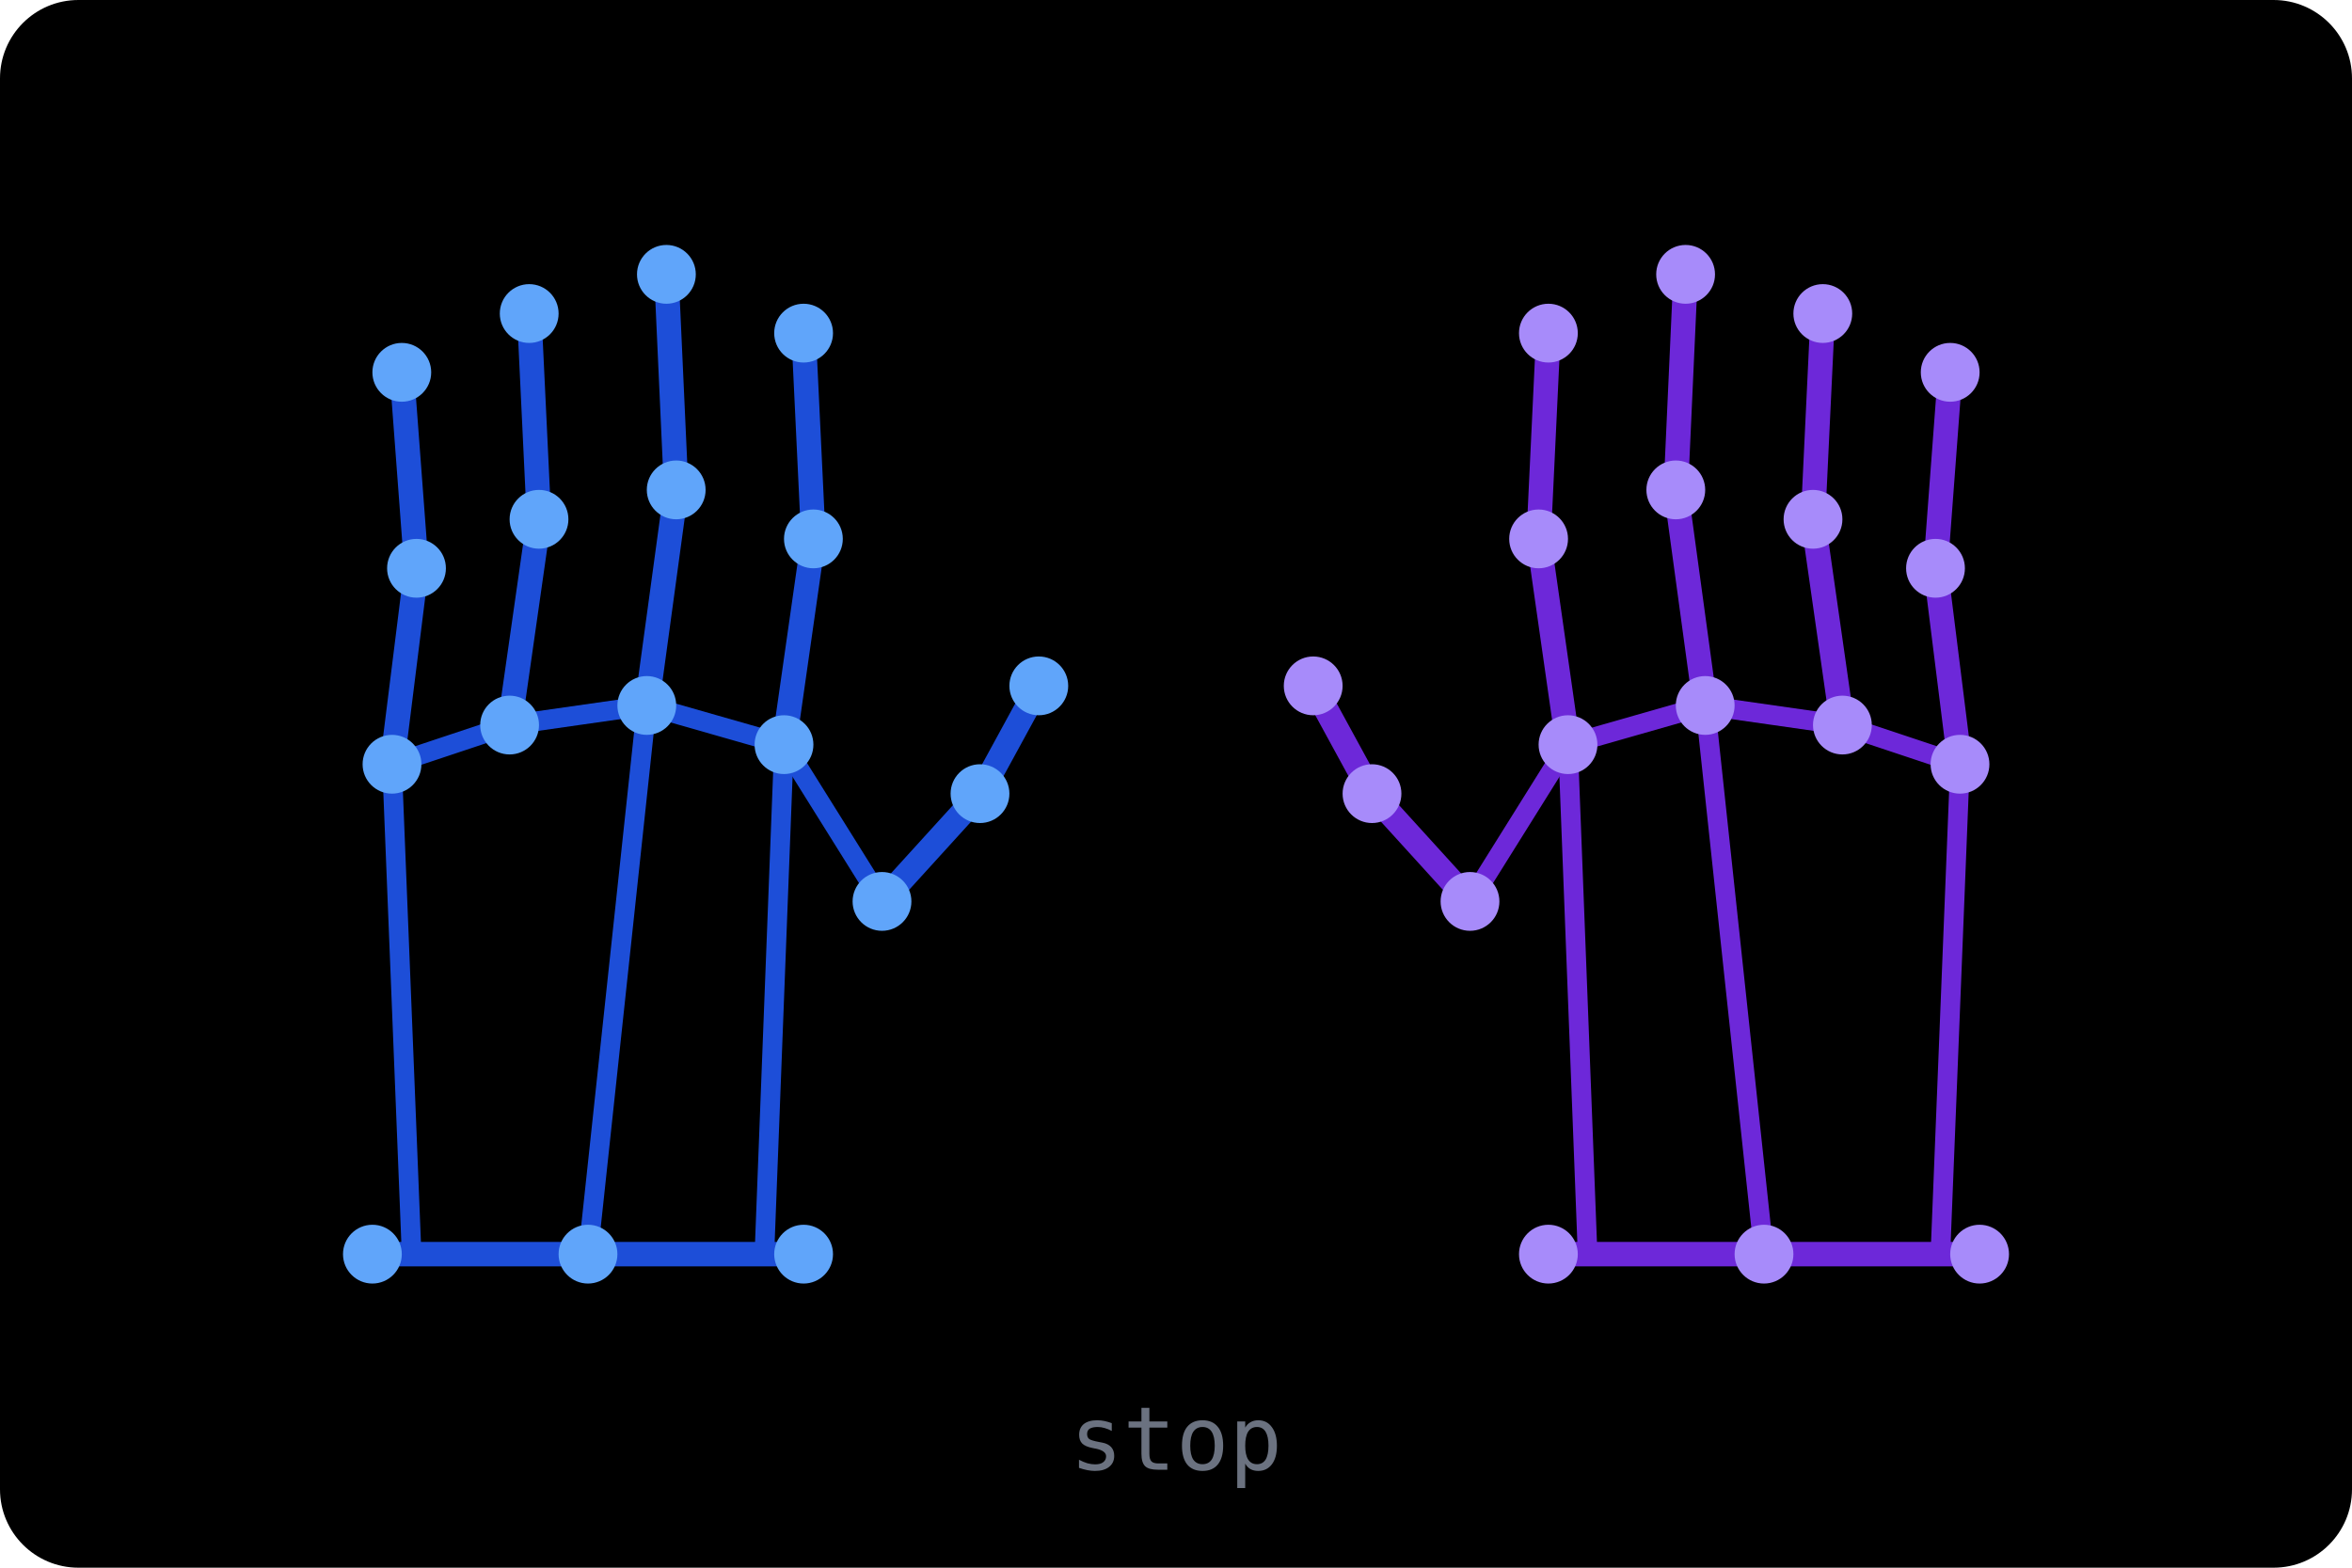
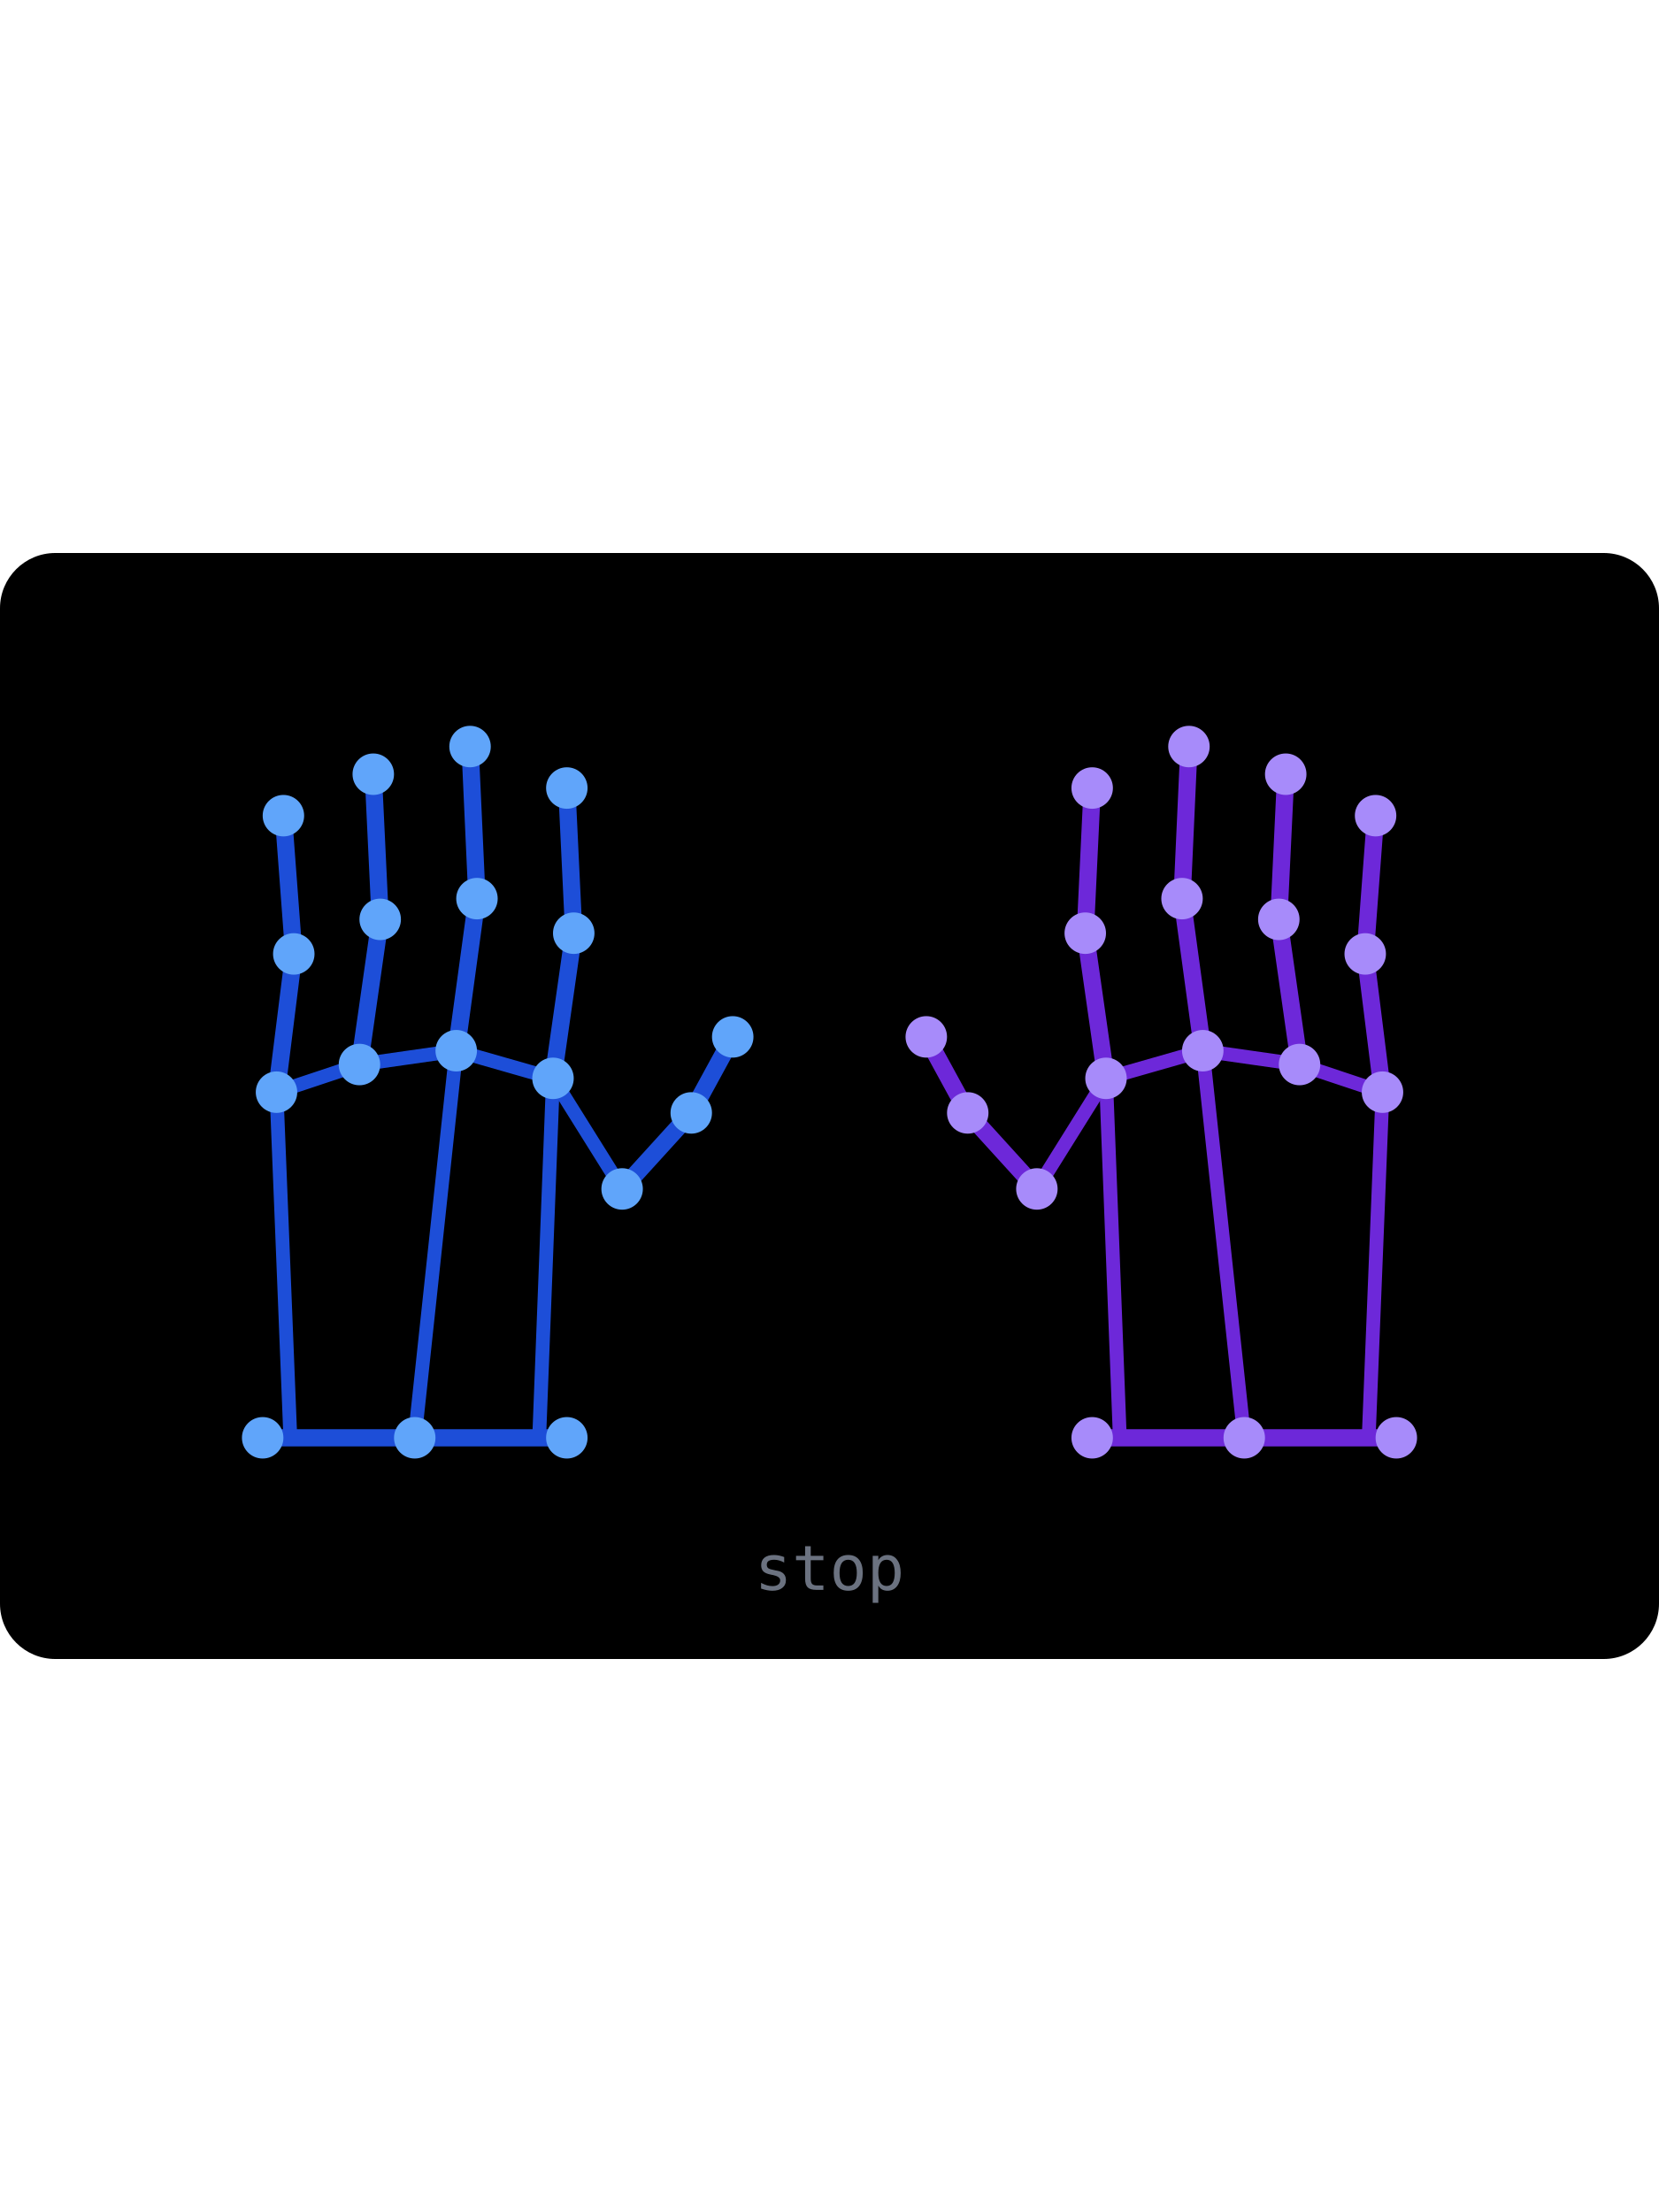
- <svg xmlns="http://www.w3.org/2000/svg" viewBox="0 0 240 160" width="240" height="160">
+ <svg xmlns="http://www.w3.org/2000/svg" viewBox="0 0 240 160" width="120" height="160">
  <rect width="240" height="160" fill="#000000" rx="8" />
  <g transform="translate(0,0)">
    <g transform="translate(120,0) scale(-1,1)">
      <polyline points="40,76 54,72 68,74 80,78" fill="none" stroke="#1D4ED8" stroke-width="2" stroke-linecap="round" stroke-linejoin="round" />
      <line x1="30" y1="92" x2="40" y2="76" stroke="#1D4ED8" stroke-width="2" stroke-linecap="round" />
      <line x1="40" y1="76" x2="42" y2="128" stroke="#1D4ED8" stroke-width="2" stroke-linecap="round" />
      <line x1="54" y1="72" x2="60" y2="128" stroke="#1D4ED8" stroke-width="2" stroke-linecap="round" />
      <line x1="80" y1="78" x2="78" y2="128" stroke="#1D4ED8" stroke-width="2" stroke-linecap="round" />
      <line x1="38" y1="128" x2="82" y2="128" stroke="#1D4ED8" stroke-width="2.5" stroke-linecap="round" />
      <circle cx="38" cy="128" r="3" fill="#60A5FA" />
      <circle cx="82" cy="128" r="3" fill="#60A5FA" />
      <circle cx="60" cy="128" r="3" fill="#60A5FA" />
      <polyline points="30,92 20.0,81.0 14,70" fill="none" stroke="#1D4ED8" stroke-width="2.5" stroke-linecap="round" stroke-linejoin="round" />
      <circle cx="30.0" cy="92.0" r="3" fill="#60A5FA" />
      <circle cx="20.0" cy="81.0" r="3" fill="#60A5FA" />
      <circle cx="14.0" cy="70.0" r="3" fill="#60A5FA" />
      <polyline points="40,76 37.0,55.0 38,34" fill="none" stroke="#1D4ED8" stroke-width="2.5" stroke-linecap="round" stroke-linejoin="round" />
      <circle cx="40.0" cy="76.0" r="3" fill="#60A5FA" />
      <circle cx="37.0" cy="55.0" r="3" fill="#60A5FA" />
      <circle cx="38.0" cy="34.0" r="3" fill="#60A5FA" />
      <polyline points="54,72 51.0,50.0 52,28" fill="none" stroke="#1D4ED8" stroke-width="2.5" stroke-linecap="round" stroke-linejoin="round" />
      <circle cx="54.0" cy="72.0" r="3" fill="#60A5FA" />
      <circle cx="51.0" cy="50.0" r="3" fill="#60A5FA" />
      <circle cx="52.0" cy="28.0" r="3" fill="#60A5FA" />
      <polyline points="68,74 65.0,53.0 66,32" fill="none" stroke="#1D4ED8" stroke-width="2.5" stroke-linecap="round" stroke-linejoin="round" />
      <circle cx="68.0" cy="74.0" r="3" fill="#60A5FA" />
      <circle cx="65.0" cy="53.0" r="3" fill="#60A5FA" />
      <circle cx="66.0" cy="32.0" r="3" fill="#60A5FA" />
      <polyline points="80,78 77.5,58.0 79,38" fill="none" stroke="#1D4ED8" stroke-width="2.5" stroke-linecap="round" stroke-linejoin="round" />
      <circle cx="80.0" cy="78.0" r="3" fill="#60A5FA" />
      <circle cx="77.5" cy="58.0" r="3" fill="#60A5FA" />
      <circle cx="79.0" cy="38.0" r="3" fill="#60A5FA" />
    </g>
  </g>
  <g transform="translate(120,0)">
    <polyline points="40,76 54,72 68,74 80,78" fill="none" stroke="#6D28D9" stroke-width="2" stroke-linecap="round" stroke-linejoin="round" />
    <line x1="30" y1="92" x2="40" y2="76" stroke="#6D28D9" stroke-width="2" stroke-linecap="round" />
    <line x1="40" y1="76" x2="42" y2="128" stroke="#6D28D9" stroke-width="2" stroke-linecap="round" />
    <line x1="54" y1="72" x2="60" y2="128" stroke="#6D28D9" stroke-width="2" stroke-linecap="round" />
    <line x1="80" y1="78" x2="78" y2="128" stroke="#6D28D9" stroke-width="2" stroke-linecap="round" />
    <line x1="38" y1="128" x2="82" y2="128" stroke="#6D28D9" stroke-width="2.5" stroke-linecap="round" />
    <circle cx="38" cy="128" r="3" fill="#A78BFA" />
    <circle cx="82" cy="128" r="3" fill="#A78BFA" />
    <circle cx="60" cy="128" r="3" fill="#A78BFA" />
    <polyline points="30,92 20.0,81.0 14,70" fill="none" stroke="#6D28D9" stroke-width="2.5" stroke-linecap="round" stroke-linejoin="round" />
    <circle cx="30.0" cy="92.0" r="3" fill="#A78BFA" />
    <circle cx="20.0" cy="81.0" r="3" fill="#A78BFA" />
    <circle cx="14.0" cy="70.0" r="3" fill="#A78BFA" />
    <polyline points="40,76 37.0,55.0 38,34" fill="none" stroke="#6D28D9" stroke-width="2.5" stroke-linecap="round" stroke-linejoin="round" />
    <circle cx="40.0" cy="76.0" r="3" fill="#A78BFA" />
    <circle cx="37.0" cy="55.0" r="3" fill="#A78BFA" />
    <circle cx="38.0" cy="34.0" r="3" fill="#A78BFA" />
    <polyline points="54,72 51.0,50.0 52,28" fill="none" stroke="#6D28D9" stroke-width="2.5" stroke-linecap="round" stroke-linejoin="round" />
    <circle cx="54.0" cy="72.0" r="3" fill="#A78BFA" />
    <circle cx="51.0" cy="50.0" r="3" fill="#A78BFA" />
    <circle cx="52.0" cy="28.0" r="3" fill="#A78BFA" />
    <polyline points="68,74 65.0,53.0 66,32" fill="none" stroke="#6D28D9" stroke-width="2.5" stroke-linecap="round" stroke-linejoin="round" />
    <circle cx="68.0" cy="74.0" r="3" fill="#A78BFA" />
    <circle cx="65.0" cy="53.0" r="3" fill="#A78BFA" />
    <circle cx="66.0" cy="32.0" r="3" fill="#A78BFA" />
    <polyline points="80,78 77.5,58.0 79,38" fill="none" stroke="#6D28D9" stroke-width="2.5" stroke-linecap="round" stroke-linejoin="round" />
    <circle cx="80.0" cy="78.0" r="3" fill="#A78BFA" />
    <circle cx="77.5" cy="58.0" r="3" fill="#A78BFA" />
    <circle cx="79.0" cy="38.0" r="3" fill="#A78BFA" />
  </g>
  <text x="120" y="150" text-anchor="middle" font-family="JetBrains Mono,monospace" font-size="9" fill="#6B7280">stop</text>
</svg>
